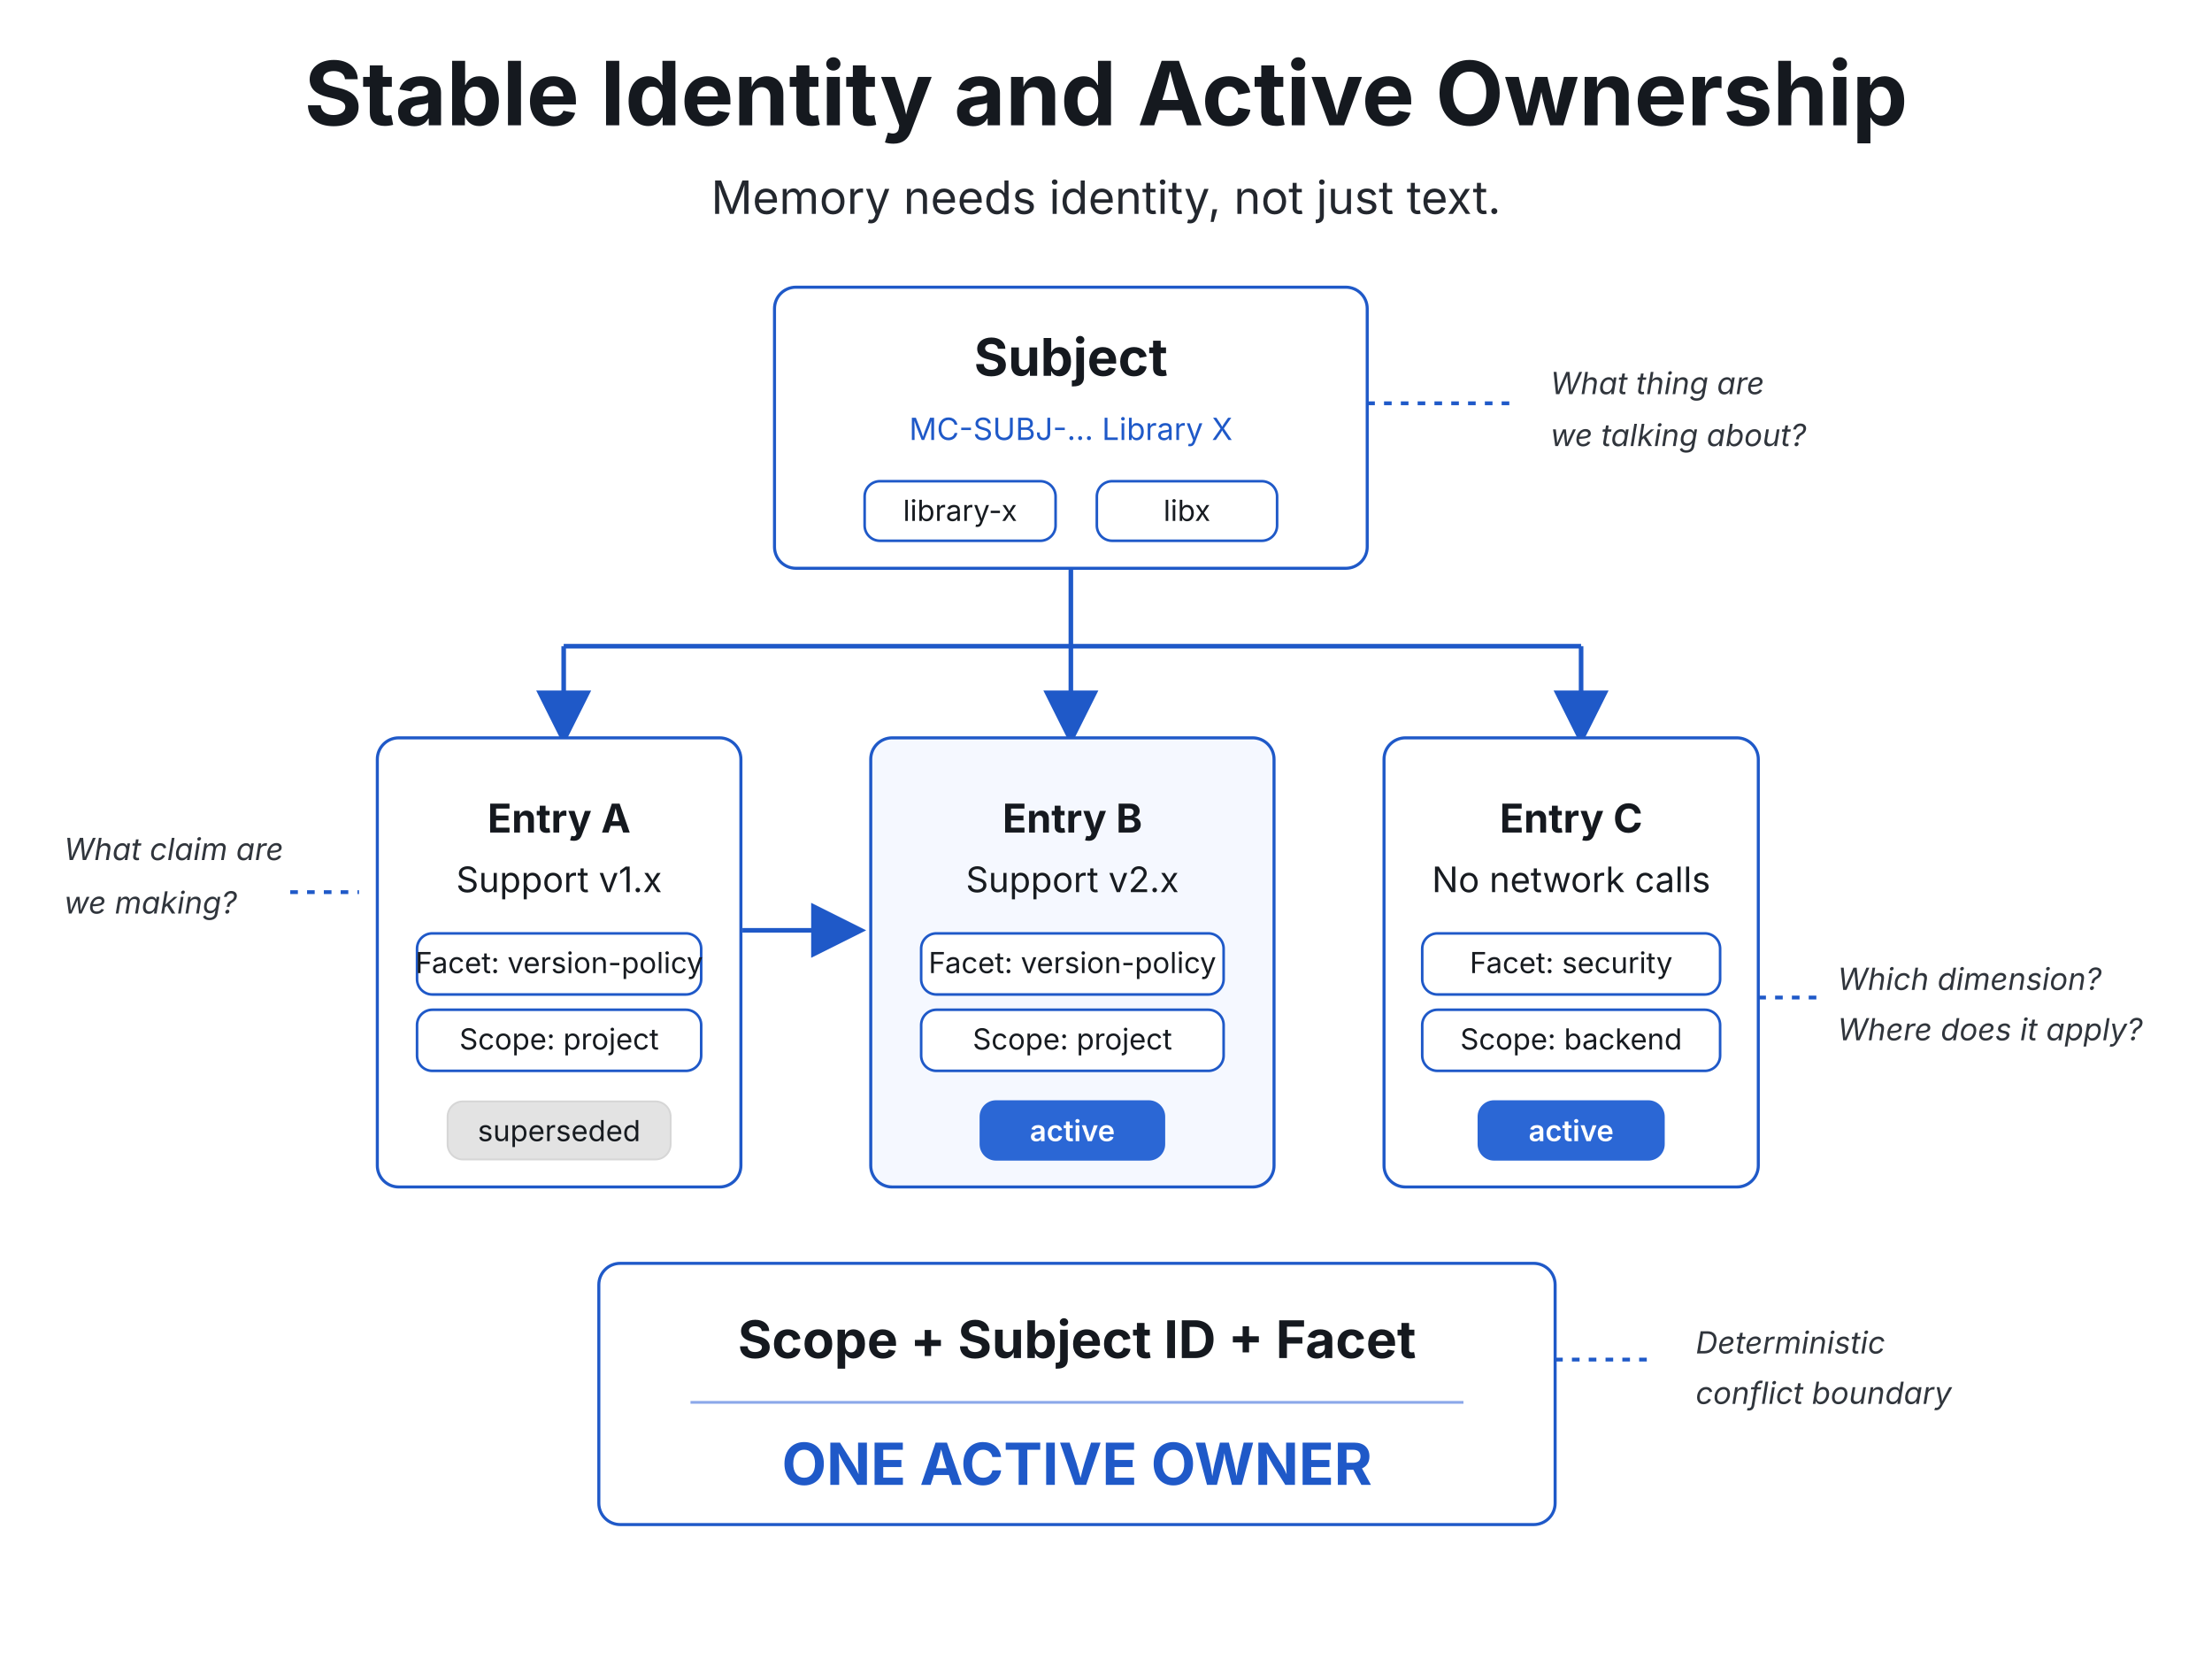
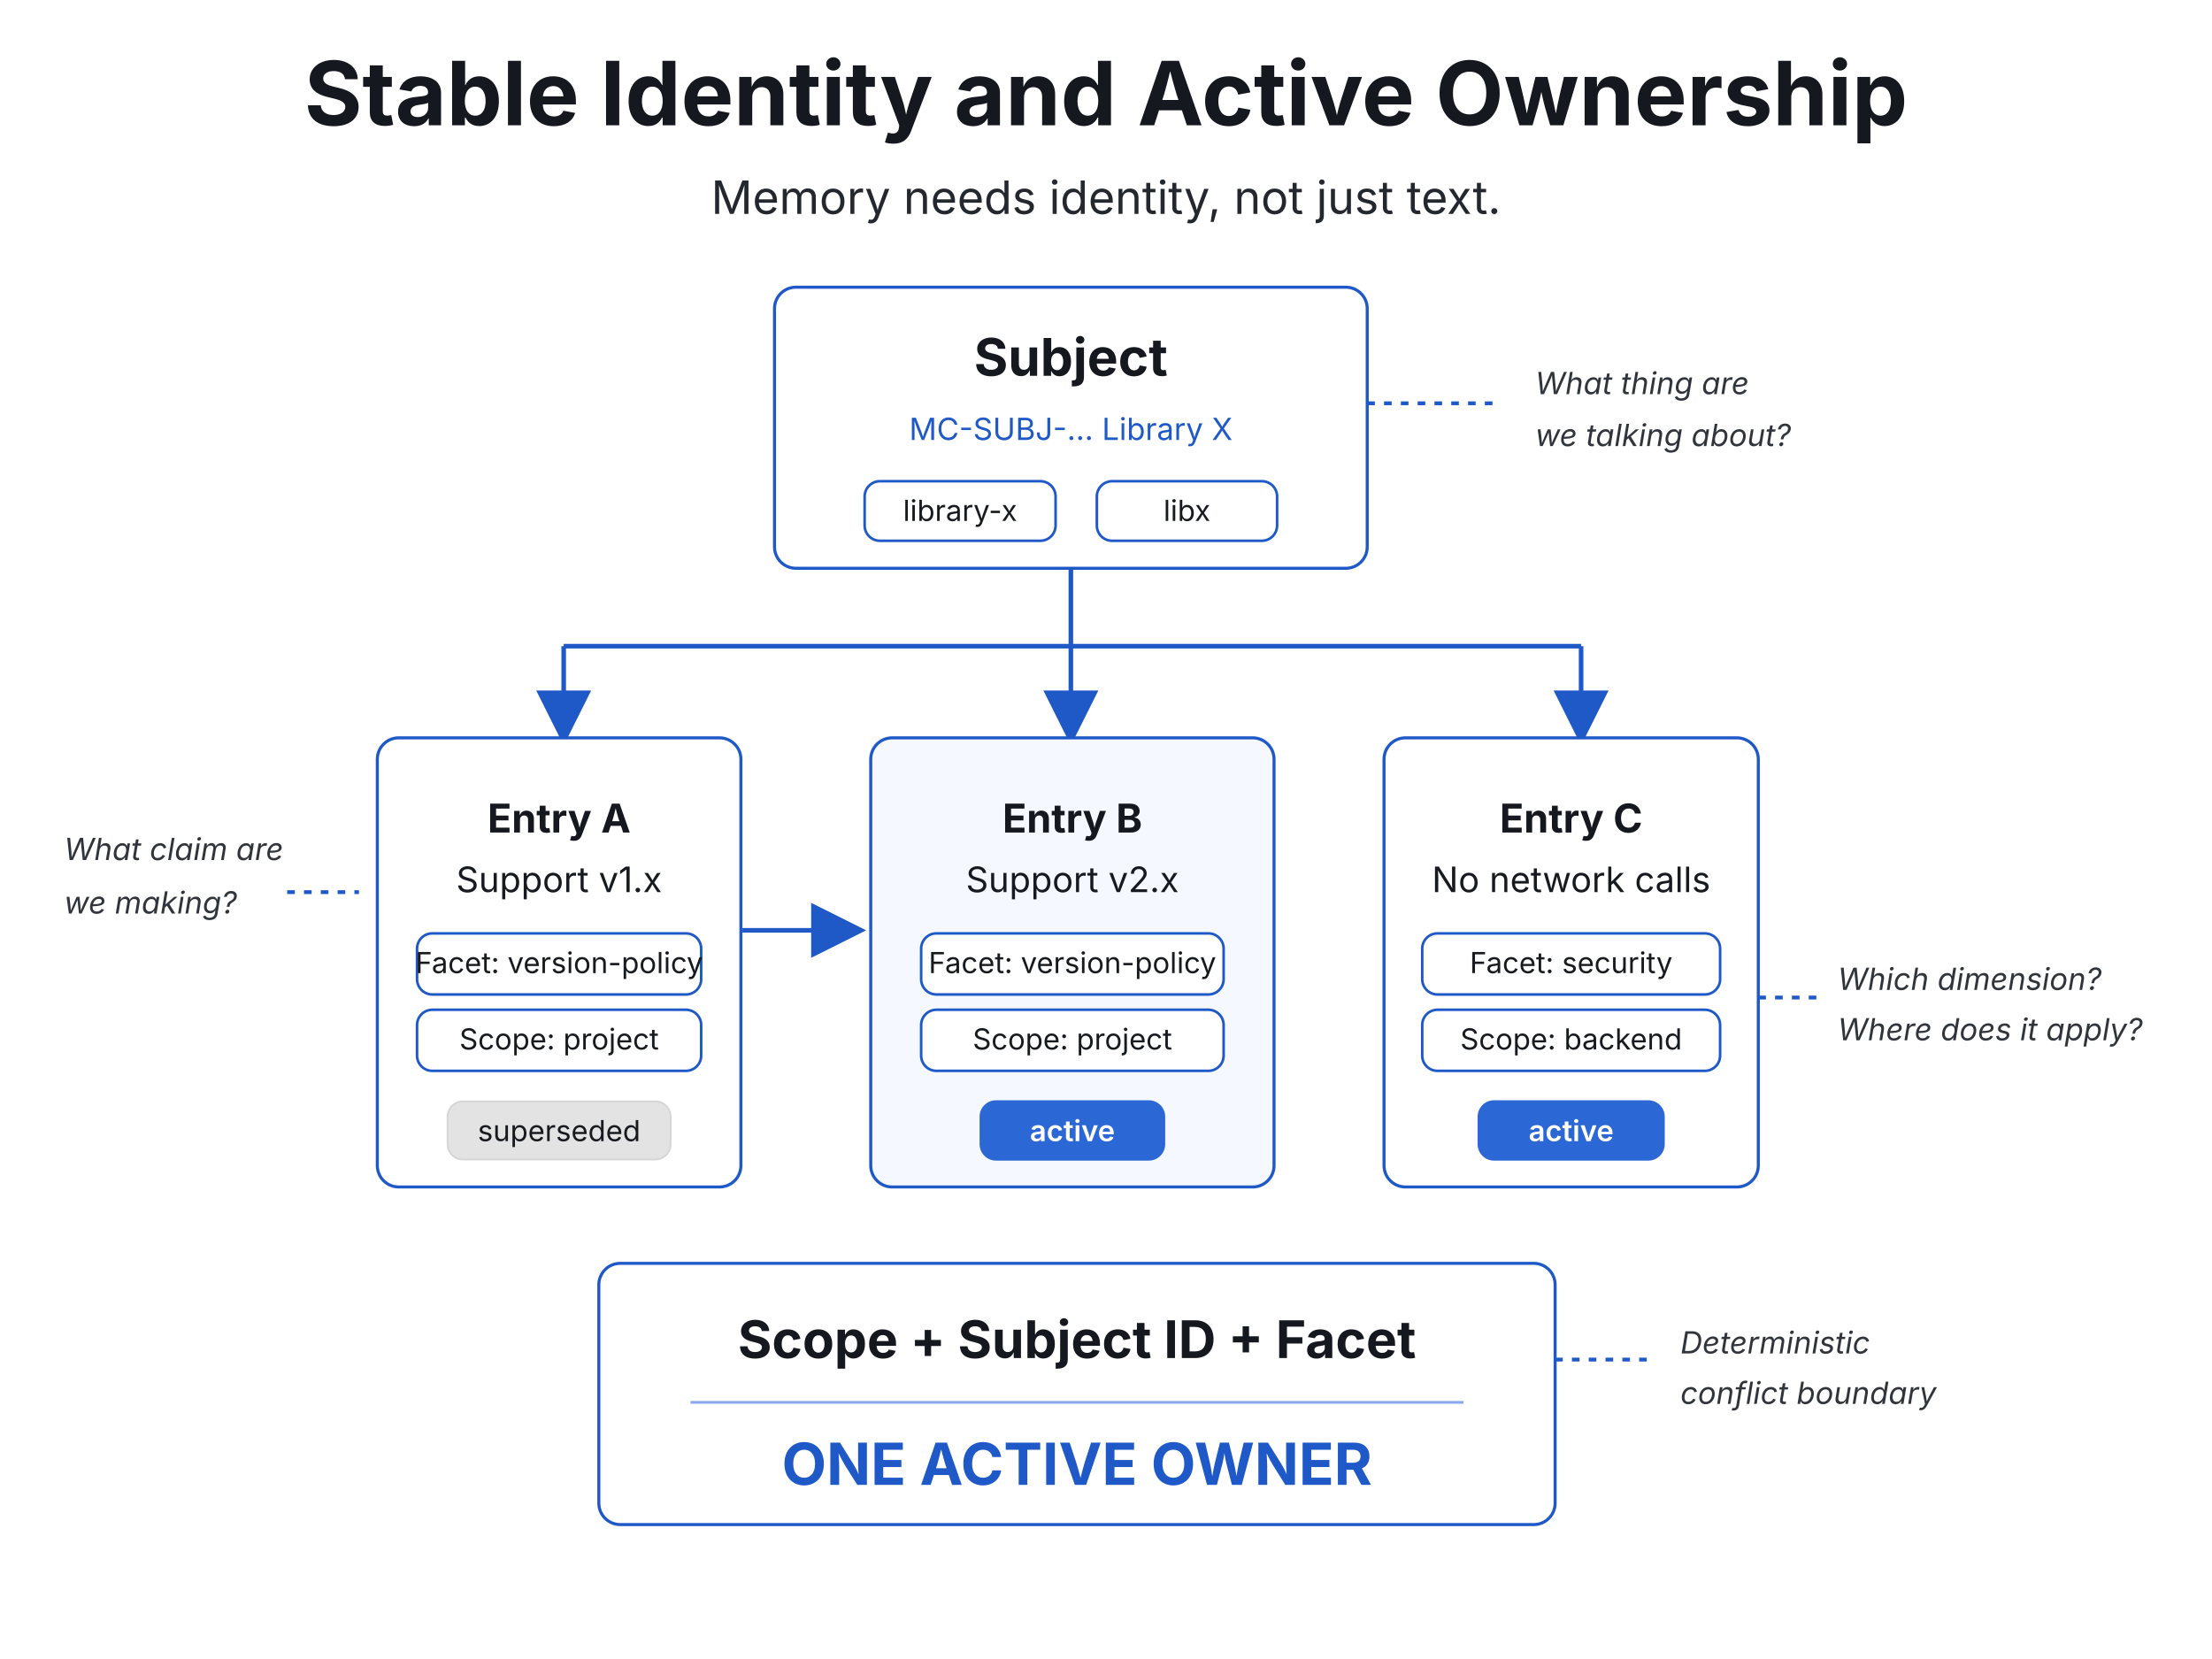
<svg xmlns="http://www.w3.org/2000/svg" width="1448" height="1086" viewBox="0 0 1448 1086" role="img" aria-labelledby="title desc">
  <defs>
    <marker id="arrow" markerWidth="12" markerHeight="12" refX="10" refY="6" orient="auto" markerUnits="strokeWidth">
      <path d="M0,0 L12,6 L0,12 z" fill="#1f59c8" />
    </marker>
    <marker id="arrowgray" markerWidth="12" markerHeight="12" refX="10" refY="6" orient="auto" markerUnits="strokeWidth">
      <path d="M0,0 L12,6 L0,12 z" fill="#717981" />
    </marker>
  </defs>
  <style>
  .bg { fill: #ffffff; }
  .title { font: 700 58px -apple-system,BlinkMacSystemFont,"Segoe UI",Inter,Arial,sans-serif; fill:#15191f; }
  .subtitle { font: 400 30px -apple-system,BlinkMacSystemFont,"Segoe UI",Inter,Arial,sans-serif; fill:#23272e; }
  .h1 { font: 700 34px -apple-system,BlinkMacSystemFont,"Segoe UI",Inter,Arial,sans-serif; fill:#15191f; }
  .h2 { font: 700 26px -apple-system,BlinkMacSystemFont,"Segoe UI",Inter,Arial,sans-serif; fill:#15191f; }
  .body { font: 400 23px -apple-system,BlinkMacSystemFont,"Segoe UI",Inter,Arial,sans-serif; fill:#171b20; }
  .small { font: 400 20px -apple-system,BlinkMacSystemFont,"Segoe UI",Inter,Arial,sans-serif; fill:#30353c; }
  .smallblue { font: 400 20px -apple-system,BlinkMacSystemFont,"Segoe UI",Inter,Arial,sans-serif; fill:#1f59c8; }
  .caption { font: italic 400 20px -apple-system,BlinkMacSystemFont,"Segoe UI",Inter,Arial,sans-serif; fill:#30353c; }
  .box { fill:#fff; stroke:#1f59c8; stroke-width:2; rx:14; }
  .softbox { fill:#f5f8ff; stroke:#1f59c8; stroke-width:2; rx:14; }
  .graybox { fill:#fff; stroke:#6f7780; stroke-width:1.8; rx:14; }
  .dashbox { fill:#fff; stroke:#1f59c8; stroke-width:2; stroke-dasharray:5 5; rx:14; }
  .dashgray { fill:#fff; stroke:#7a828a; stroke-width:1.8; stroke-dasharray:5 5; rx:14; }
  .line { stroke:#1f59c8; stroke-width:3; fill:none; }
  .dashline { stroke:#1f59c8; stroke-width:2.5; fill:none; stroke-dasharray:5 6; }
  .dashgrayline { stroke:#717981; stroke-width:2.2; fill:none; stroke-dasharray:6 6; }
  .pill { fill:#fff; stroke:#1f59c8; stroke-width:1.7; rx:10; }
  .pillblue { fill:#2b67d5; stroke:#2b67d5; stroke-width:1.5; rx:10; }
  .pillgray { fill:#e3e3e3; stroke:#d6d6d6; stroke-width:1.2; rx:10; }
  .pilltext { font: 400 19px -apple-system,BlinkMacSystemFont,"Segoe UI",Inter,Arial,sans-serif; fill:#171b20; }
  .pilltextwhite { font: 600 19px -apple-system,BlinkMacSystemFont,"Segoe UI",Inter,Arial,sans-serif; fill:#fff; }
  .blue { fill:#1f59c8; }
  .muted { fill:#5d6670; }
</style>
  <rect class="bg" x="0" y="0" width="1448" height="1086" />
  <text class="title" x="724" y="82" text-anchor="middle">Stable Identity and Active Ownership</text>
  <text class="subtitle" x="724" y="140" text-anchor="middle">Memory needs identity, not just text.</text>
  <rect class="box" x="507" y="188" width="388" height="184" />
  <text class="h1" x="701" y="246" text-anchor="middle">Subject</text>
-   <text class="smallblue" x="701" y="288" text-anchor="middle">MC-SUBJ-...  Library X</text>
+   <text class="smallblue" x="701" y="288" text-anchor="middle">MC-SUBJ-… Library X</text>
  <rect class="pill" x="566" y="315" width="125" height="39" />
  <text class="pilltext" x="628.5" y="341" text-anchor="middle">library-x</text>
  <rect class="pill" x="718" y="315" width="118" height="39" />
  <text class="pilltext" x="777" y="341" text-anchor="middle">libx</text>
-   <path class="dashline" d="M895 264 L988 264" />
-   <text class="caption" x="1015" y="258">What thing are</text>
-   <text class="caption" x="1015" y="292">we talking about?</text>
+   <path class="dashline" d="M895 264 L980 264" />
+   <text class="caption" x="1005" y="258">What thing are</text>
+   <text class="caption" x="1005" y="292">we talking about?</text>
  <path class="line" d="M701 372 L701 423" />
  <path class="line" d="M369 423 L1035 423" />
  <path class="line" d="M369 423 L369 482" marker-end="url(#arrow)" />
  <path class="line" d="M701 423 L701 482" marker-end="url(#arrow)" />
  <path class="line" d="M1035 423 L1035 482" marker-end="url(#arrow)" />
  <rect class="box" x="247" y="483" width="238" height="294" />
  <text class="h2" x="366" y="545" text-anchor="middle">Entry A</text>
  <text class="body" x="366" y="584" text-anchor="middle">Support v1.x</text>
  <rect class="pill" x="273" y="611" width="186" height="40" />
  <text class="pilltext" x="366" y="637" text-anchor="middle">Facet: version-policy</text>
  <rect class="pill" x="273" y="661" width="186" height="40" />
  <text class="pilltext" x="366" y="687" text-anchor="middle">Scope: project</text>
  <rect class="pillgray" x="293" y="721" width="146" height="38" />
  <text class="pilltext" x="366" y="747" text-anchor="middle">superseded</text>
  <rect class="softbox" x="570" y="483" width="264" height="294" />
  <text class="h2" x="702" y="545" text-anchor="middle">Entry B</text>
  <text class="body" x="702" y="584" text-anchor="middle">Support v2.x</text>
  <rect class="pill" x="603" y="611" width="198" height="40" />
  <text class="pilltext" x="702" y="637" text-anchor="middle">Facet: version-policy</text>
  <rect class="pill" x="603" y="661" width="198" height="40" />
  <text class="pilltext" x="702" y="687" text-anchor="middle">Scope: project</text>
  <rect class="pillblue" x="642" y="721" width="120" height="38" />
  <text class="pilltextwhite" x="702" y="747" text-anchor="middle">active</text>
  <rect class="box" x="906" y="483" width="245" height="294" />
  <text class="h2" x="1028.5" y="545" text-anchor="middle">Entry C</text>
  <text class="body" x="1028.5" y="584" text-anchor="middle">No network calls</text>
  <rect class="pill" x="931" y="611" width="195" height="40" />
  <text class="pilltext" x="1028.5" y="637" text-anchor="middle">Facet: security</text>
  <rect class="pill" x="931" y="661" width="195" height="40" />
  <text class="pilltext" x="1028.5" y="687" text-anchor="middle">Scope: backend</text>
  <rect class="pillblue" x="968" y="721" width="121" height="38" />
  <text class="pilltextwhite" x="1028.5" y="747" text-anchor="middle">active</text>
  <path class="line" d="M486 609 L561 609" marker-end="url(#arrow)" />
-   <path class="dashline" d="M190 584 L235 584" />
+   <path class="dashline" d="M188 584 L235 584" />
  <text class="caption" x="42" y="563">What claim are</text>
  <text class="caption" x="42" y="598">we making?</text>
  <path class="dashline" d="M1151 653 L1193 653" />
  <text class="caption" x="1203" y="648">Which dimension?</text>
  <text class="caption" x="1203" y="681">Where does it apply?</text>
  <rect class="box" x="392" y="827" width="626" height="171" />
  <text class="h1" x="705" y="889" text-anchor="middle">Scope + Subject ID + Facet</text>
  <line x1="452" y1="918" x2="958" y2="918" stroke="#8ba8e9" stroke-width="1.8" />
  <text x="705" y="972" text-anchor="middle" style="font:700 38px -apple-system,BlinkMacSystemFont,&quot;Segoe UI&quot;,Inter,Arial,sans-serif;fill:#1f59c8">ONE ACTIVE OWNER</text>
-   <path class="dashline" d="M1018 890 L1083 890" />
-   <text class="caption" x="1110" y="886">Deterministic</text>
-   <text class="caption" x="1110" y="919">conflict boundary</text>
+   <path class="dashline" d="M1018 890 L1078 890" />
+   <text class="caption" x="1100" y="886">Deterministic</text>
+   <text class="caption" x="1100" y="919">conflict boundary</text>
</svg>
